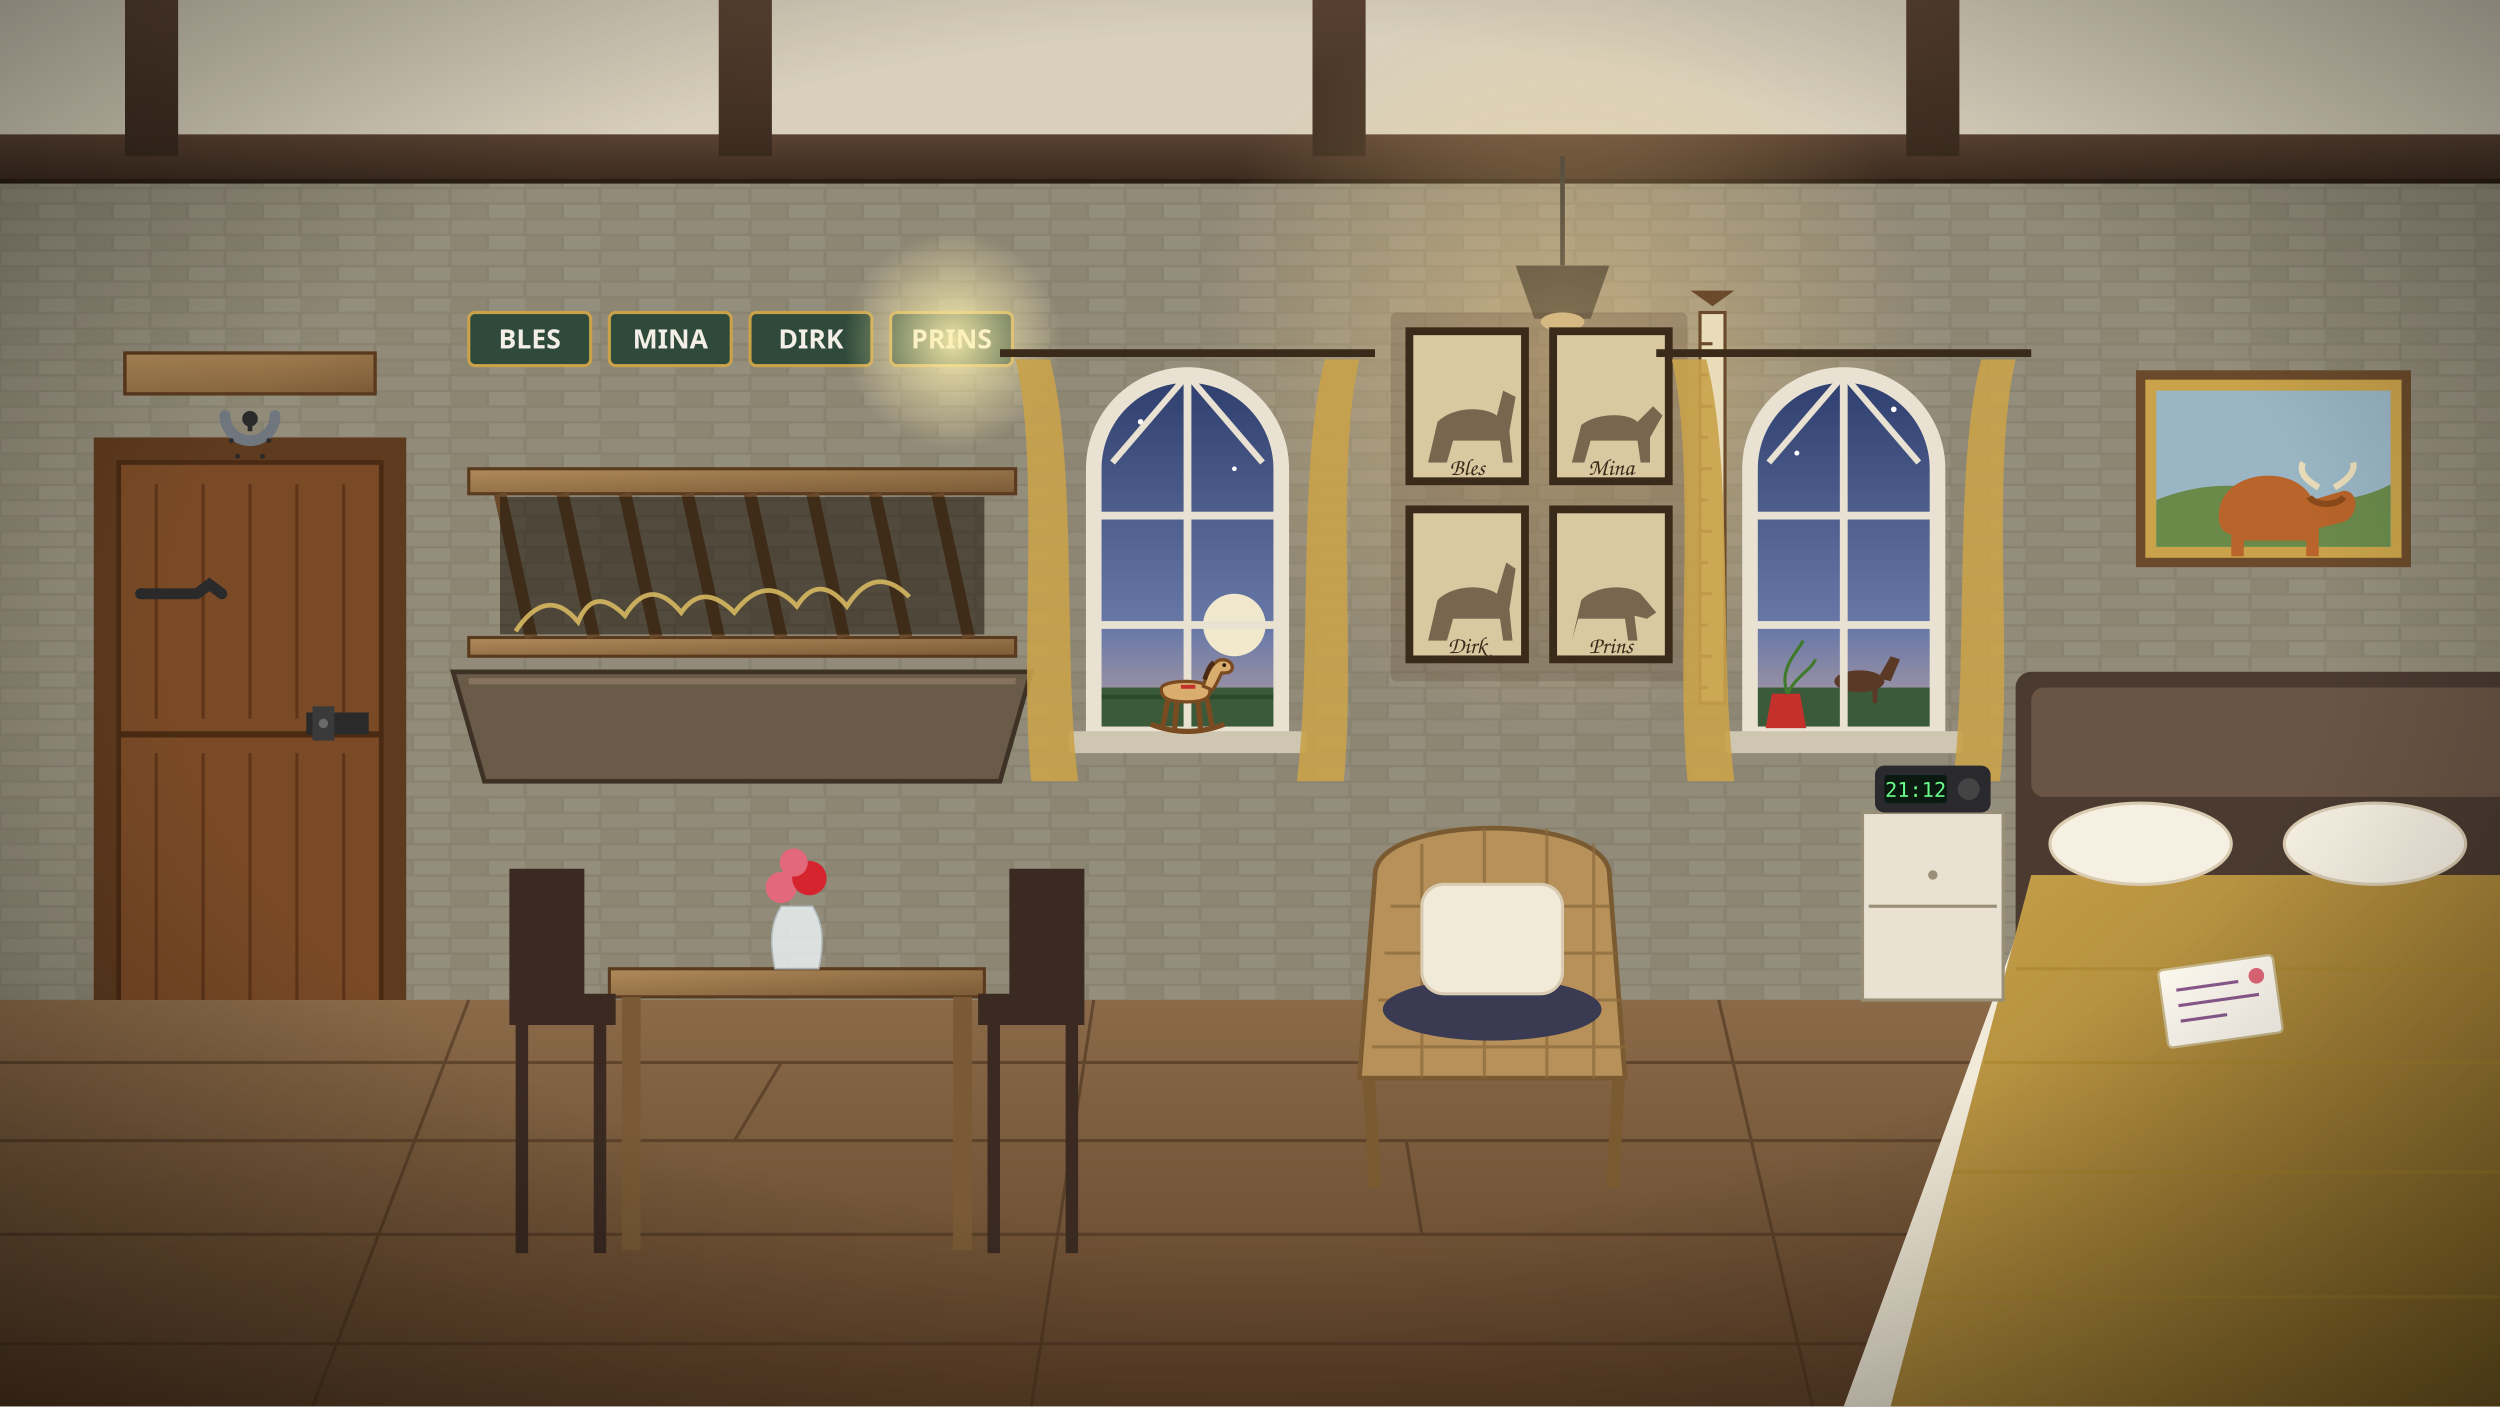
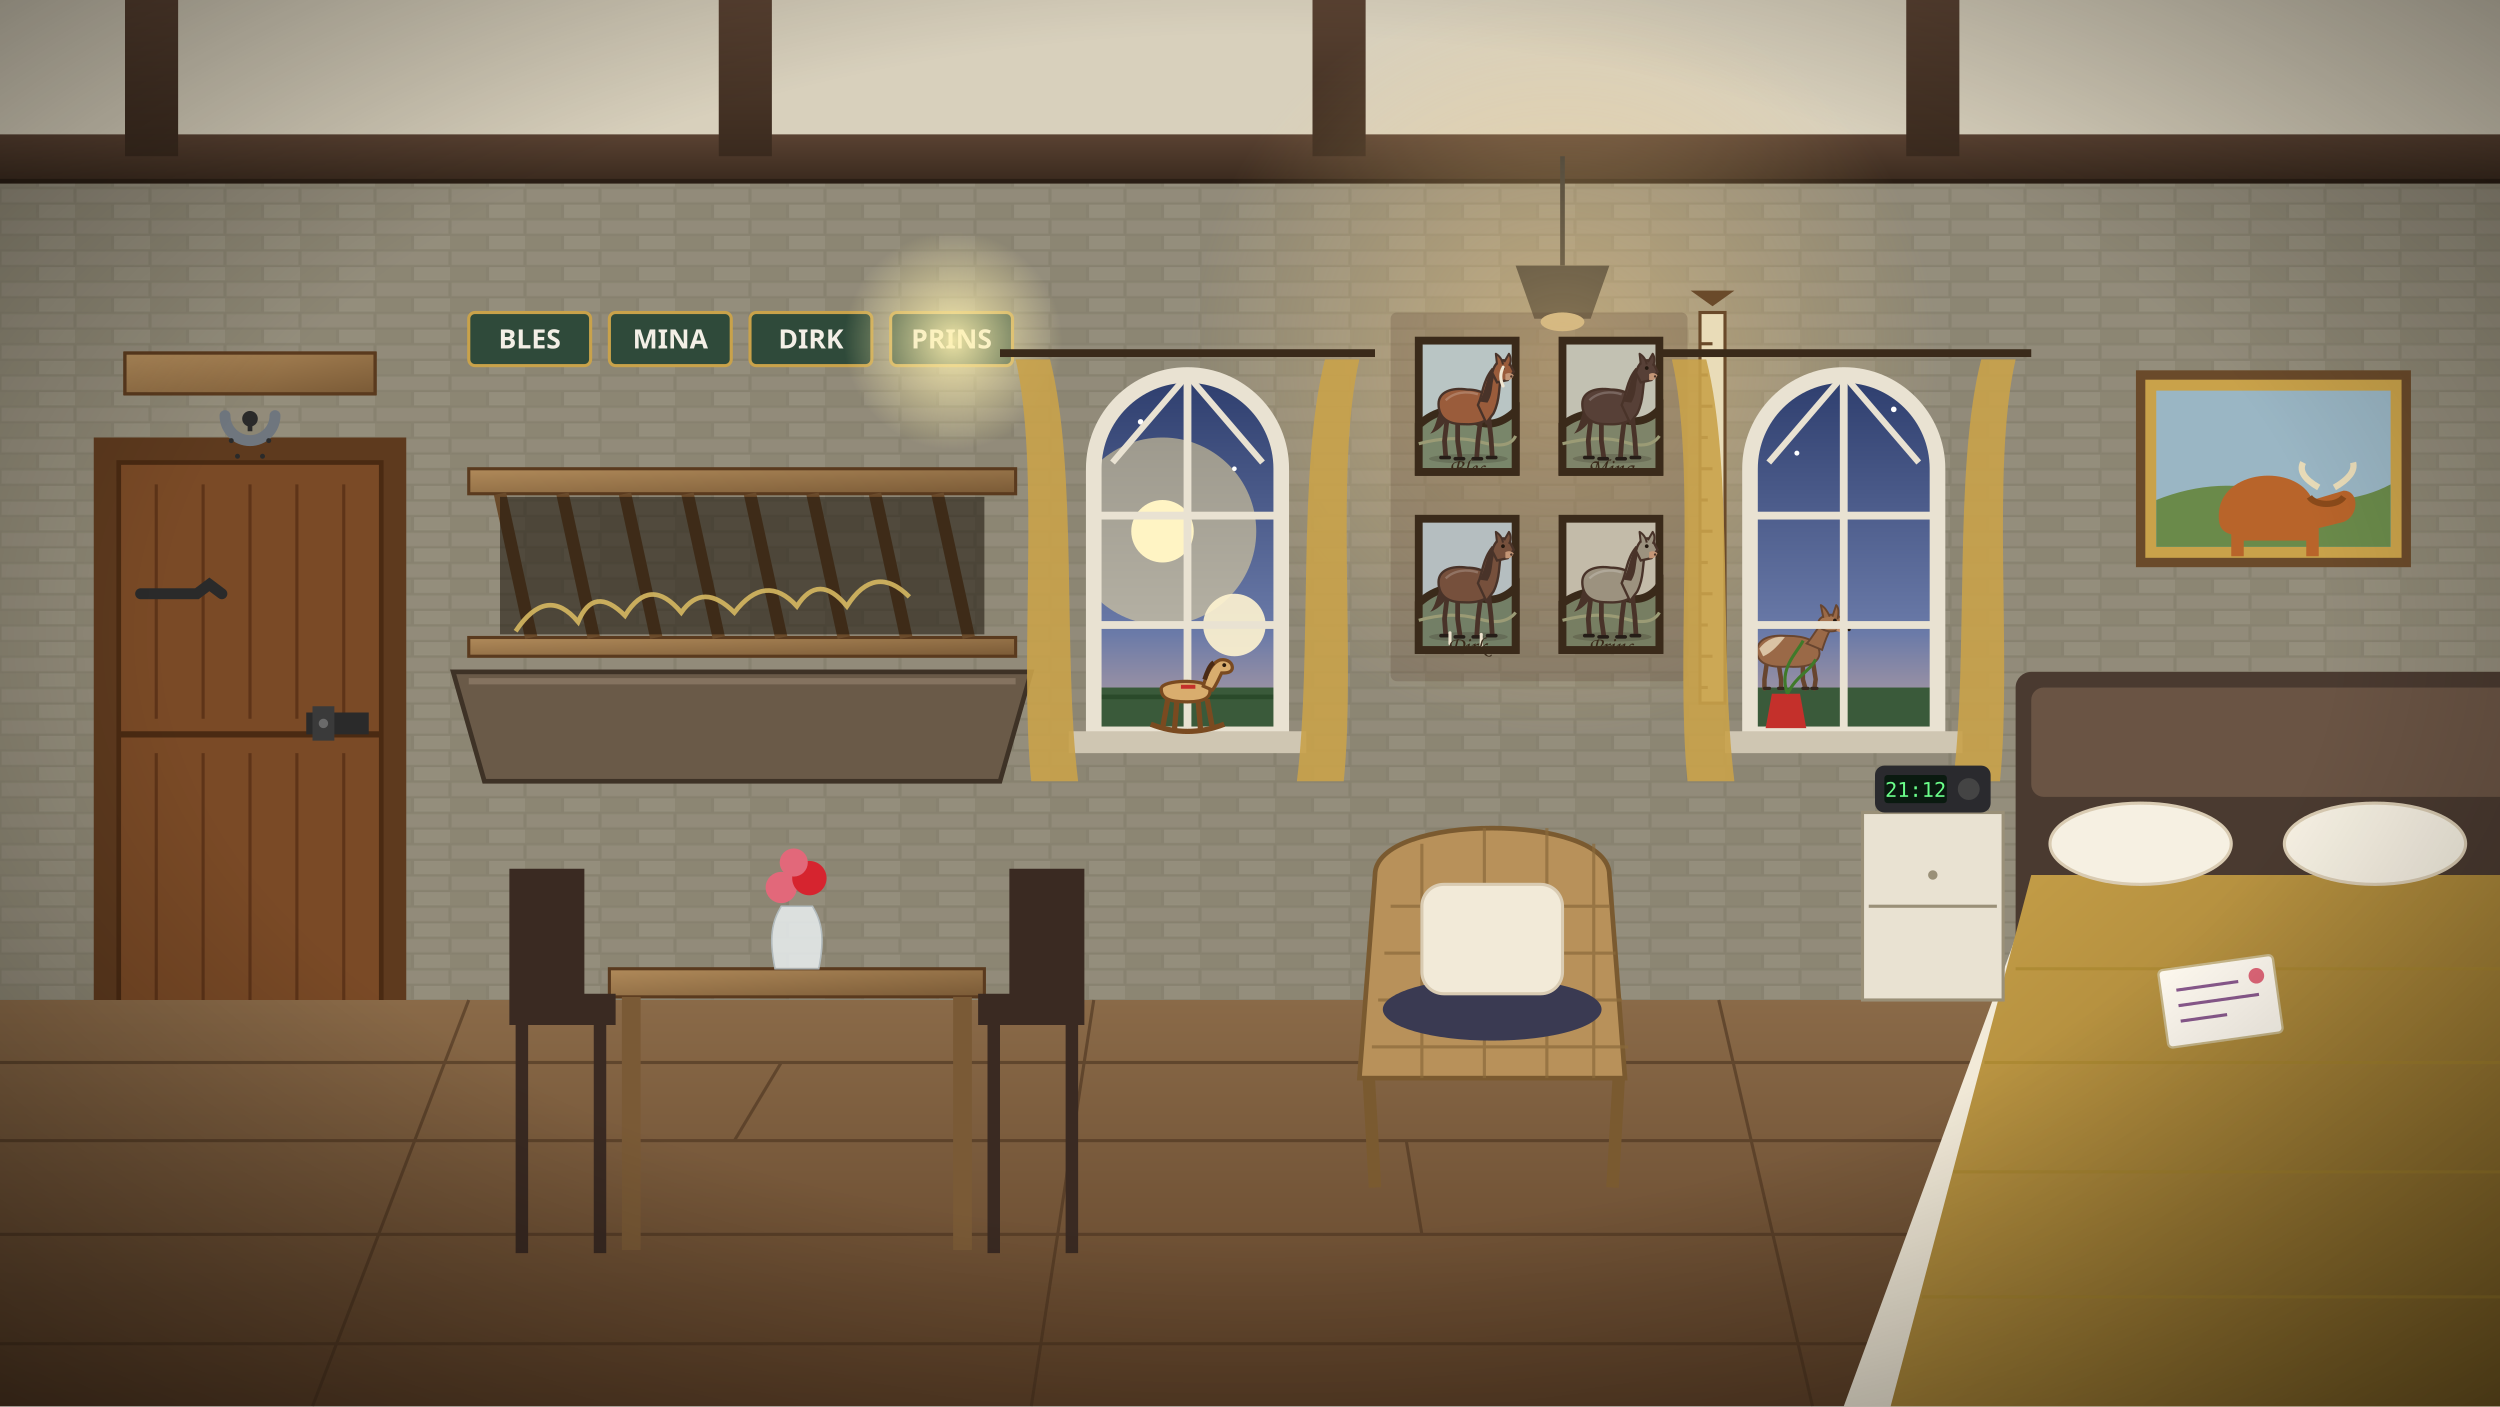
<svg xmlns="http://www.w3.org/2000/svg" class="scene" id="sc-stal" viewBox="0 0 1600 900" preserveAspectRatio="xMidYMid slice" aria-label="Kamer Paardenstal: een B&amp;B-kamer in de oude paardenstal">
  <defs>
    <pattern id="psWall" width="48" height="20" patternUnits="userSpaceOnUse">
      <rect width="48" height="20" fill="#8e8a78" />
      <rect x="1" y="1" width="46" height="8.5" fill="#999483" />
      <rect x="-23" y="11" width="46" height="8.5" fill="#928e7c" />
      <rect x="25" y="11" width="46" height="8.5" fill="#9b9786" />
    </pattern>
    <linearGradient id="psFloor" x1="0" y1="0" x2="0" y2="1">
      <stop offset="0" stop-color="#8a6a48" />
      <stop offset="1" stop-color="#5e4128" />
    </linearGradient>
    <linearGradient id="psBeam" x1="0" y1="0" x2="0" y2="1">
      <stop offset="0" stop-color="#5a4232" />
      <stop offset="1" stop-color="#3a2a1e" />
    </linearGradient>
    <linearGradient id="psDusk" x1="0" y1="0" x2="0" y2="1">
      <stop offset="0" stop-color="#2a3a6a" />
      <stop offset=".7" stop-color="#6a7aa8" />
      <stop offset="1" stop-color="#c9a8a0" />
    </linearGradient>
    <linearGradient id="psWood" x1="0" y1="0" x2="1" y2="1">
      <stop offset="0" stop-color="#b08a5a" />
      <stop offset="1" stop-color="#7a5a36" />
    </linearGradient>
    <linearGradient id="psSpread" x1="0" y1="0" x2="1" y2="1">
      <stop offset="0" stop-color="#c9a24a" />
      <stop offset="1" stop-color="#8a6a28" />
    </linearGradient>
    <radialGradient id="psLampG" cx=".5" cy=".5" r=".5">
      <stop offset="0" stop-color="#ffd58a" stop-opacity=".45" />
      <stop offset="1" stop-color="#ffd58a" stop-opacity="0" />
    </radialGradient>
    <radialGradient id="psTorch" cx=".5" cy=".5" r=".5">
      <stop offset="0" stop-color="#fff2b0" stop-opacity=".9" />
      <stop offset="1" stop-color="#fff2b0" stop-opacity="0" />
    </radialGradient>
    <radialGradient id="psVign" cx=".5" cy=".45" r=".78">
      <stop offset=".55" stop-color="#000" stop-opacity="0" />
      <stop offset="1" stop-color="#000" stop-opacity=".55" />
    </radialGradient>
    <clipPath id="psWin1">
      <path d="M700 470 v-170 a60 60 0 0 1 120 0 v170z" />
    </clipPath>
    <clipPath id="psWin2">
      <path d="M1120 470 v-170 a60 60 0 0 1 120 0 v170z" />
    </clipPath>
  </defs>
  <rect width="1600" height="900" fill="url(#psWall)" />
  <rect width="1600" height="640" fill="#3a2a10" opacity=".08" />
  <rect width="1600" height="110" fill="#d8d0bc" />
  <g fill="url(#psBeam)">
    <rect x="0" y="86" width="1600" height="30" />
    <rect x="80" y="0" width="34" height="100" />
    <rect x="460" y="0" width="34" height="100" />
    <rect x="840" y="0" width="34" height="100" />
    <rect x="1220" y="0" width="34" height="100" />
  </g>
  <path d="M0 116 H1600" stroke="#2a1e14" stroke-width="3" />
  <g id="ps-lamp" class="ps-lamp">
    <path d="M1000 100 V170" stroke="#2a2a2a" stroke-width="3" />
    <path d="M970 170 h60 l-12 34 h-36z" fill="#2a2a2a" />
    <ellipse cx="1000" cy="206" rx="14" ry="6" fill="#ffe8a8" />
  </g>
  <circle id="ps-lampglow" cx="1000" cy="230" r="240" fill="url(#psLampG)" pointer-events="none" />
  <g id="ps-door">
    <rect x="60" y="280" width="200" height="380" fill="#5e3a1e" />
    <rect x="76" y="296" width="168" height="364" fill="#7a4a26" stroke="#4a2a12" stroke-width="3" />
    <path d="M76 470 h168" stroke="#4a2a12" stroke-width="4" />
    <path d="M100 310 v150 M130 310 v150 M160 310 v150 M190 310 v150 M220 310 v150 M100 482 v170 M130 482 v170 M160 482 v170 M190 482 v170 M220 482 v170" stroke="#5e3418" stroke-width="2" />
    <path d="M196 470 h40 v-14 h-40z" fill="#2a2a2a" />
    <rect x="200" y="452" width="14" height="22" fill="#3a3a3a" />
    <circle cx="207" cy="463" r="3" fill="#6a6a6a" />
    <path d="M90 380 h36 l8 -6 l8 6 h0" stroke="#2a2a2a" stroke-width="7" fill="none" stroke-linecap="round" />
  </g>
  <rect id="ps-plank" x="80" y="226" width="160" height="26" fill="url(#psWood)" stroke="#5a3a1e" stroke-width="2" />
  <g id="ps-carve" font-family="Caveat, cursive" font-size="19" font-weight="700" fill="#4a2a12" text-anchor="middle">
    <text x="160" y="245" textLength="148" lengthAdjust="spacingAndGlyphs">Kiek bie de schoft · H.</text>
  </g>
  <rect id="ps-plankcover" x="80" y="226" width="160" height="26" fill="url(#psWood)" stroke="#5a3a1e" stroke-width="2" />
  <circle cx="160" cy="268" r="5" fill="#2a2a2a" />
  <path d="M160 268 v8" stroke="#2a2a2a" stroke-width="3" />
  <g id="ps-shoe">
    <path d="M144 266 a16 16 0 1 0 32 0" fill="none" stroke="#6f767e" stroke-width="7" stroke-linecap="round" />
    <g fill="#2a2a2a">
      <circle cx="148" cy="282" r="1.6" />
      <circle cx="172" cy="282" r="1.6" />
      <circle cx="152" cy="292" r="1.6" />
      <circle cx="168" cy="292" r="1.6" />
    </g>
  </g>
  <g id="ps-ruif">
    <rect x="300" y="300" width="350" height="16" fill="url(#psWood)" stroke="#5a3a1e" stroke-width="2" />
    <rect x="300" y="408" width="350" height="12" fill="url(#psWood)" stroke="#5a3a1e" stroke-width="2" />
    <g stroke="#6a4a2a" stroke-width="8">
      <path d="M320 316 L340 408 M360 316 L380 408 M400 316 L420 408 M440 316 L460 408 M480 316 L500 408 M520 316 L540 408 M560 316 L580 408 M600 316 L620 408" />
    </g>
    <path id="ps-dark" d="M320 318 h310 v88 h-310z" fill="#1a120a" opacity=".55" />
    <g stroke="#d6b860" stroke-width="3" opacity=".9" fill="none">
      <path d="M330 404 q20 -30 40 -6 q10 -24 30 -4 q16 -26 36 -2 q14 -20 34 0 q20 -26 40 -4 q14 -22 32 0 q18 -28 40 -6" />
    </g>
    <path d="M290 430 h370 l-20 70 h-330z" fill="#6a5a48" stroke="#3e3226" stroke-width="3" />
    <path d="M300 436 h350" stroke="#857360" stroke-width="4" />
  </g>
  <g id="ps-bordjes" font-family="Fredoka, sans-serif" font-size="17" font-weight="700" text-anchor="middle" fill="#f3efe6">
    <g>
      <rect x="300" y="200" width="78" height="34" rx="4" fill="#2f4a3a" stroke="#c9a24a" stroke-width="2" />
      <text x="339" y="223">BLES</text>
    </g>
    <g>
      <rect x="390" y="200" width="78" height="34" rx="4" fill="#2f4a3a" stroke="#c9a24a" stroke-width="2" />
      <text x="429" y="223">MINA</text>
    </g>
    <g>
      <rect x="480" y="200" width="78" height="34" rx="4" fill="#2f4a3a" stroke="#c9a24a" stroke-width="2" />
      <text x="519" y="223">DIRK</text>
    </g>
    <rect id="ps-hole" x="574" y="202" width="74" height="30" rx="3" fill="#120c06" />
    <g id="ps-tin" class="ps-tin">
      <rect x="588" y="210" width="44" height="20" rx="3" fill="#7a8a70" stroke="#4a5444" stroke-width="2" />
      <path d="M590 216 h40" stroke="#c9a24a" stroke-width="2" />
    </g>
    <g id="ps-prins">
      <rect x="570" y="200" width="78" height="34" rx="4" fill="#2f4a3a" stroke="#c9a24a" stroke-width="2" />
      <text x="609" y="223">PRINS</text>
    </g>
  </g>
  <circle id="ps-torchglow" cx="610" cy="218" r="70" fill="url(#psTorch)" pointer-events="none" />
  <g>
    <g clip-path="url(#psWin1)">
      <rect x="690" y="230" width="140" height="250" fill="url(#psDusk)" />
-       <circle class="ps-star" cx="730" cy="270" r="1.8" fill="#fff" />
-       <circle class="ps-star b" cx="790" cy="300" r="1.5" fill="#fff" />
-       <circle cx="790" cy="400" r="20" fill="#fff4d0" opacity=".9" />
-       <path d="M690 440 h140 v40 h-140z" fill="#3a5a3a" />
+       <circle class="sky-ochtend" cx="744" cy="340" r="60" fill="#ffe8a0" opacity=".5" />
+       <circle class="sky-ochtend" cx="744" cy="340" r="20" fill="#fff4c4" />
+       <circle class="ps-star sky-nacht" cx="730" cy="270" r="1.8" fill="#fff" />
+       <circle class="ps-star b sky-nacht" cx="790" cy="300" r="1.5" fill="#fff" />
+       <circle class="sky-donker" cx="790" cy="400" r="20" fill="#fff4d0" opacity=".9" />
+       <path class="ps-wei" d="M690 440 h140 v40 h-140z" fill="#3a5a3a" />
      <path d="M690 446 h140" stroke="#2a4a2a" stroke-width="3" />
    </g>
    <path d="M700 470 v-170 a60 60 0 0 1 120 0 v170z" fill="none" stroke="#e9e2d2" stroke-width="10" />
    <path d="M760 240 v230 M700 330 h120 M700 400 h120" stroke="#e9e2d2" stroke-width="5" />
    <path d="M760 240 L712 296 M760 240 L808 296" stroke="#e9e2d2" stroke-width="4" />
    <rect x="684" y="468" width="152" height="14" fill="#cfc6b2" />
    <g id="ps-paardje" class="ps-rock" transform="translate(760 466) scale(.42)" fill="#d9ad6e" stroke="#7a4a20" stroke-width="5">
      <path d="M-56 -6 Q0 16 56 -6" fill="none" stroke-width="8" />
      <path d="M-30 -44 L-38 0 M-16 -44 L-20 4 M16 -44 L20 4 M30 -44 L38 0" stroke-width="8" />
      <path d="M-40 -60 C-40 -74 30 -76 34 -60 C36 -48 28 -40 0 -40 C-30 -40 -40 -46 -40 -60Z" />
      <path d="M24 -64 C30 -86 38 -100 50 -104 C62 -106 70 -98 68 -90 C66 -84 58 -84 52 -84 C48 -76 44 -66 38 -58Z" />
      <path d="M40 -100 C34 -96 30 -86 26 -74" stroke="#4a2a14" stroke-width="7" fill="none" />
      <circle cx="56" cy="-96" r="3" fill="#2a1a0c" stroke="none" />
      <path d="M-10 -66 h22 v6 h-22z" fill="#c4302b" stroke="none" />
    </g>
    <path class="ps-curtain" d="M672 230 C690 300 680 420 690 500 L660 500 C652 420 666 300 650 230Z" fill="#c9a24a" opacity=".9" />
    <path class="ps-curtain b" d="M848 230 C830 300 840 420 830 500 L860 500 C868 420 854 300 870 230Z" fill="#c9a24a" opacity=".9" />
    <path d="M640 226 H880" stroke="#3a2a1a" stroke-width="5" />
  </g>
  <g id="ps-fotos">
    <rect x="890" y="200" width="190" height="236" rx="4" fill="#5a4232" opacity=".25" />
    <g stroke="#3a2a1a" stroke-width="5" fill="#d9c8a0">
-       <rect x="902" y="212" width="74" height="96" />
-       <rect x="994" y="212" width="74" height="96" />
-       <rect x="902" y="326" width="74" height="96" />
-       <rect x="994" y="326" width="74" height="96" />
-     </g>
-     <g fill="#6a5440" opacity=".85">
-       <path d="M914 296 l6 -26 c10 -10 30 -10 38 -4 l4 -16 l8 4 l-4 22 l2 20 h-6 l-2 -14 h-30 l-4 14z" />
-       <path d="M1006 296 l6 -24 c10 -8 30 -8 36 -2 l10 -10 l6 6 l-8 14 l0 16 h-6 l-2 -14 h-30 l-4 14z" />
-       <path d="M914 410 l6 -26 c10 -10 30 -10 38 -4 l6 -20 l6 4 l-4 26 l2 20 h-6 l-2 -14 h-30 l-4 14z" />
-       <path d="M1006 410 l6 -26 c10 -10 30 -10 38 -4 l10 12 l-6 4 l-8 -2 l2 16 h-6 l-2 -14 h-30 l-4 14z" />
-     </g>
+       <rect x="908" y="218" width="62" height="84" fill="#b9c5c4" />
+       <path d="M908 272 Q925 257 940 267 T970 263 V302 H908Z" fill="#79866a" />
+       <path d="M908 284 Q930 278 948 283 T970 279" fill="none" stroke="#9b9b75" stroke-width="2" />
+       <rect x="1000" y="218" width="62" height="84" fill="#c2c1b2" />
+       <path d="M1000 272 Q1017 260 1034 267 T1062 262 V302 H1000Z" fill="#7e8469" />
+       <path d="M1000 284 Q1024 278 1040 283 T1062 279" fill="none" stroke="#9b9b75" stroke-width="2" />
+       <rect x="908" y="332" width="62" height="84" fill="#b5bec0" />
+       <path d="M908 386 Q925 371 941 380 T970 376 V416 H908Z" fill="#737f66" />
+       <path d="M908 397 Q929 391 946 396 T970 392" fill="none" stroke="#9b9b75" stroke-width="2" />
+       <rect x="1000" y="332" width="62" height="84" fill="#c3bba9" />
+       <path d="M1000 386 Q1018 374 1035 381 T1062 375 V416 H1000Z" fill="#777e62" />
+       <path d="M1000 397 Q1023 391 1040 396 T1062 392" fill="none" stroke="#9b9b75" stroke-width="2" />
+     </g>
+     <defs>
+       <symbol id="ps-horse-photo" viewBox="0 0 80 110">
+         <ellipse cx="41" cy="99" rx="33" ry="4" fill="#30271e" opacity=".22" />
+         <path d="M21 55 C14 58 16 70 9 78 C18 75 23 67 26 61Z" fill="#493329" />
+         <path d="M23 67 L21 84 L22 97 M32 68 L32 84 L34 98 M51 68 L49 84 L48 98 M58 64 L60 82 L61 97" fill="none" stroke="#493329" stroke-width="4" stroke-linecap="round" stroke-linejoin="round" />
+         <path d="M16 53 C16 43 27 39 40 41 C54 41 62 48 62 57 C61 67 50 71 36 70 C23 70 16 64 16 53Z" fill="currentColor" stroke="#493329" stroke-width="2" />
+         <path d="M22 50 C29 43 40 42 49 45" fill="none" stroke="#fff" stroke-width="2" opacity=".2" />
+         <path d="M49 54 C53 45 53 34 61 24 L69 27 C66 39 68 49 62 61 L56 69Z" fill="currentColor" stroke="#493329" stroke-width="2" />
+         <path d="M50 51 C56 42 55 31 62 23 L65 25 C59 35 63 42 57 52Z" fill="#493329" />
+         <path d="M61 27 C63 18 69 14 75 18 L79 26 L74 33 L65 35Z" fill="currentColor" stroke="#493329" stroke-width="2" />
+         <path d="M65 20 L64 11 Q69 14 70 20 M71 18 L75 11 Q78 16 75 21" fill="currentColor" stroke="#493329" stroke-width="1.7" stroke-linejoin="round" />
+         <path d="M72 28 Q76 26 79 29 Q77 34 72 33Z" fill="#c49676" />
+         <circle cx="70" cy="23" r="1.6" fill="#241910" />
+         <circle cx="77" cy="30" r="1" fill="#493329" />
+         <path d="M18 98 h7 M30 99 h7 M45 99 h7 M57 98 h7" stroke="#251d17" stroke-width="3" stroke-linecap="round" />
+       </symbol>
+     </defs>
+     <use href="#ps-horse-photo" x="908" y="218" width="62" height="84" color="#9a5c3b" />
+     <path d="M962 235 C960 239 960 243 962 247" fill="none" stroke="#f1e7d2" stroke-width="2" stroke-linecap="round" />
+     <use href="#ps-horse-photo" x="1000" y="218" width="62" height="84" color="#574037" />
+     <use href="#ps-horse-photo" x="908" y="332" width="62" height="84" color="#76503c" />
+     <path d="M928 405 v7 M948 406 v7" stroke="#eee3ce" stroke-width="2" stroke-linecap="round" />
+     <use href="#ps-horse-photo" x="1000" y="332" width="62" height="84" color="#9c927f" />
    <g font-family="Caveat, cursive" font-size="15" fill="#3a2a1a" text-anchor="middle">
      <text x="939" y="304">Bles</text>
      <text x="1031" y="304">Mina</text>
      <text x="939" y="418">Dirk</text>
      <text x="1031" y="418">Prins</text>
    </g>
    <rect x="1088" y="200" width="16" height="250" fill="#e9dcb8" stroke="#6a4a2a" stroke-width="2" />
    <g stroke="#6a4a2a" stroke-width="2">
      <path d="M1088 220 h8 M1088 240 h5 M1088 260 h8 M1088 280 h5 M1088 300 h8 M1088 320 h5 M1088 340 h8 M1088 360 h5 M1088 380 h8 M1088 400 h5 M1088 420 h8 M1088 440 h5" />
    </g>
    <path d="M1096 196 l-14 -10 h28z" fill="#6a4a2a" />
  </g>
  <g>
    <g clip-path="url(#psWin2)">
      <rect x="1110" y="230" width="140" height="250" fill="url(#psDusk)" />
-       <circle class="ps-star" cx="1150" cy="290" r="1.6" fill="#fff" />
-       <circle class="ps-star c" cx="1212" cy="262" r="1.8" fill="#fff" />
-       <path d="M1110 440 h140 v40 h-140z" fill="#3a5a3a" />
-       <g class="ps-ree" fill="#5a3a26">
-         <ellipse cx="1190" cy="436" rx="16" ry="7" />
-         <path d="M1202 434 l8 -14 l6 2 l-6 14z" />
-         <path d="M1180 440 v10 M1200 440 v10" stroke="#5a3a26" stroke-width="3" />
+       <circle class="ps-star sky-nacht" cx="1150" cy="290" r="1.6" fill="#fff" />
+       <circle class="ps-star c sky-nacht" cx="1212" cy="262" r="1.8" fill="#fff" />
+       <path class="ps-wei" d="M1110 440 h140 v40 h-140z" fill="#3a5a3a" />
+       <g class="ree-walk walking" style="--walk:180px;--dir:1;--walkt:24s">
+         <g id="ps-ree" transform="translate(1144 434) scale(.82)">
+           <path class="rleg a ps-ree-leg" d="M-16 -13 L-18 1 L-18 8" fill="none" stroke="#68452f" stroke-width="3.5" stroke-linecap="round" stroke-linejoin="round" />
+           <path class="rleg b ps-ree-leg" d="M-7 -12 L-5 1 L-5 8" fill="none" stroke="#68452f" stroke-width="3.5" stroke-linecap="round" stroke-linejoin="round" />
+           <path class="rleg b ps-ree-leg" d="M12 -13 L12 1 L14 8" fill="none" stroke="#68452f" stroke-width="3.5" stroke-linecap="round" stroke-linejoin="round" />
+           <path class="rleg a ps-ree-leg" d="M20 -12 L22 1 L21 8" fill="none" stroke="#68452f" stroke-width="3.5" stroke-linecap="round" stroke-linejoin="round" />
+           <path d="M-24 -20 C-24 -31 -14 -34 0 -33 C14 -33 25 -29 25 -19 C24 -10 12 -8 0 -9 C-13 -8 -23 -11 -24 -20Z" fill="#9a6947" stroke="#68452f" stroke-width="1.5" />
+           <path d="M-22 -23 C-16 -31 -8 -33 -2 -32 C-7 -26 -12 -20 -19 -17Z" fill="#ead9bb" opacity=".8" />
+           <path d="M15 -27 C19 -31 23 -39 27 -43 L34 -39 C31 -34 29 -28 27 -22Z" fill="#9a6947" stroke="#68452f" stroke-width="1.5" />
+           <g class="ps-ree-head">
+             <ellipse cx="34" cy="-43" rx="10" ry="6.5" fill="#a57450" stroke="#68452f" stroke-width="1.5" />
+             <path d="M28 -47 L26 -57 Q30 -55 33 -48 M35 -48 L38 -57 Q41 -54 39 -46" fill="#9a6947" stroke="#68452f" stroke-width="1.5" stroke-linejoin="round" />
+             <path d="M40 -41 q7 0 9 3 q-5 4 -11 1z" fill="#c28b68" />
+             <circle cx="37" cy="-45" r="1.5" fill="#241910" />
+             <circle cx="48" cy="-38" r="1.4" fill="#241910" />
+           </g>
+           <path d="M-18 8 h4 M-7 8 h4 M12 8 h4 M19 8 h4" stroke="#35271e" stroke-width="2.5" stroke-linecap="round" />
+         </g>
      </g>
    </g>
    <path d="M1120 470 v-170 a60 60 0 0 1 120 0 v170z" fill="none" stroke="#e9e2d2" stroke-width="10" />
    <path d="M1180 240 v230 M1120 330 h120 M1120 400 h120" stroke="#e9e2d2" stroke-width="5" />
    <path d="M1180 240 L1132 296 M1180 240 L1228 296" stroke="#e9e2d2" stroke-width="4" />
    <rect x="1104" y="468" width="152" height="14" fill="#cfc6b2" />
    <g>
      <path d="M1130 466 l4 -22 h18 l4 22z" fill="#c4302b" />
      <path d="M1144 444 c-6 -16 6 -26 10 -34 M1144 444 c6 -12 14 -14 18 -22" stroke="#3f7a2a" stroke-width="2" fill="none" />
    </g>
    <path class="ps-curtain" d="M1092 230 C1110 300 1100 420 1110 500 L1080 500 C1072 420 1086 300 1070 230Z" fill="#c9a24a" opacity=".9" />
    <path class="ps-curtain b" d="M1268 230 C1250 300 1260 420 1250 500 L1280 500 C1288 420 1274 300 1290 230Z" fill="#c9a24a" opacity=".9" />
    <path d="M1060 226 H1300" stroke="#3a2a1a" stroke-width="5" />
  </g>
  <g id="ps-koe">
    <rect x="1370" y="240" width="170" height="120" fill="#c9a24a" stroke="#6a4a2a" stroke-width="6" />
    <rect x="1380" y="250" width="150" height="100" fill="#9ab6c4" />
    <path d="M1380 320 q40 -16 80 -4 q40 10 70 -6 v40 h-150z" fill="#6a8a4a" />
    <path d="M1420 330 c0 -30 50 -34 60 -10 l20 -6 c10 0 10 16 0 20 l-16 4 l0 18 h-8 v-10 h-40 v10 h-8 v-14 c-8 -2 -8 -8 -8 -12z" fill="#b8642a" />
    <path d="M1484 312 q-14 -8 -10 -16 M1494 312 q14 -8 12 -16" stroke="#e9dcb8" stroke-width="4" fill="none" />
    <path d="M1478 318 c4 6 18 6 22 0" stroke="#8a4a1a" stroke-width="4" fill="none" />
  </g>
  <path d="M0 640 H1600 V900 H0Z" fill="url(#psFloor)" />
  <g stroke="#4a321e" stroke-width="2" opacity=".6">
    <path d="M0 680 H1600 M0 730 H1600 M0 790 H1600 M0 860 H1600" />
    <path d="M300 640 L200 900 M700 640 L660 900 M1100 640 L1160 900 M500 680 L470 730 M900 730 L910 790 M1300 790 L1330 860" />
  </g>
  <g id="ps-bed">
    <rect x="1290" y="430" width="330" height="200" rx="10" fill="#4a3a30" />
    <rect x="1300" y="440" width="310" height="70" rx="8" fill="#6a5444" />
    <path d="M1290 600 L1180 900 H1600 V600Z" fill="#f2ead8" />
    <path d="M1300 560 L1210 900 H1600 V560Z" fill="url(#psSpread)" />
    <g stroke="#a8862e" stroke-width="2" opacity=".7">
      <path d="M1290 620 L1610 620 M1270 680 L1610 680 M1250 750 L1610 750 M1230 830 L1610 830" />
    </g>
    <ellipse cx="1370" cy="540" rx="58" ry="26" fill="#f6f0e2" stroke="#d9cbb2" stroke-width="2" />
    <ellipse cx="1520" cy="540" rx="58" ry="26" fill="#f6f0e2" stroke="#d9cbb2" stroke-width="2" />
    <g id="ps-kaart" transform="rotate(-8 1420 640)">
      <rect x="1384" y="616" width="74" height="50" rx="3" fill="#fffaf0" stroke="#c9b88a" stroke-width="1.5" />
      <path d="M1394 630 h40 M1394 640 h52 M1394 650 h30" stroke="#8a5a8e" stroke-width="2" />
      <circle cx="1446" cy="628" r="5" fill="#e2687a" />
    </g>
  </g>
  <g id="ps-radio">
    <rect x="1192" y="520" width="90" height="120" fill="#e9e2d2" stroke="#9a9078" stroke-width="2" />
    <path d="M1196 580 h82" stroke="#9a9078" stroke-width="2" />
    <circle cx="1237" cy="560" r="3" fill="#9a9078" />
    <rect x="1200" y="490" width="74" height="30" rx="6" fill="#2a2a2e" />
    <rect x="1206" y="496" width="40" height="18" rx="2" fill="#0a1a10" />
    <text id="ps-time" x="1226" y="510" text-anchor="middle" font-family="IBM Plex Mono, monospace" font-size="13" fill="#6aff8a">21:12</text>
    <circle cx="1260" cy="505" r="7" fill="#444" />
    <g id="ps-notes" fill="#f3efe6" opacity="0">
      <text x="1270" y="480" font-size="20">♪</text>
    </g>
  </g>
  <g id="ps-tafel">
    <rect x="390" y="620" width="240" height="18" fill="url(#psWood)" stroke="#5a3a1e" stroke-width="2" />
    <path d="M404 638 V800 M616 638 V800" stroke="#7a5a36" stroke-width="12" />
    <g>
      <path d="M496 620 c-4 -20 -2 -30 4 -40 h20 c6 10 8 20 4 40z" fill="#e9eef0" opacity=".85" stroke="#b8c4ca" />
      <circle cx="500" cy="568" r="10" fill="#e2687a" />
      <circle cx="518" cy="562" r="11" fill="#d6242f" />
      <circle cx="508" cy="552" r="9" fill="#e2687a" />
    </g>
    <g fill="#3a2a22">
      <path d="M330 560 h40 v80 h-40z M330 640 h60 v12 h-60z M334 652 v150 M384 652 v150" stroke="#3a2a22" stroke-width="8" />
      <path d="M690 560 h-40 v80 h40z M690 640 h-60 v12 h60z M686 652 v150 M636 652 v150" stroke="#3a2a22" stroke-width="8" />
    </g>
  </g>
  <g id="ps-rieten">
    <path d="M880 560 C880 520 1030 520 1030 560 L1040 690 H870Z" fill="#b8915a" stroke="#7a5a30" stroke-width="3" />
    <g stroke="#8a6a3a" stroke-width="2" opacity=".7">
      <path d="M890 580 h140 M886 610 h148 M882 640 h156 M878 670 h164" />
      <path d="M910 540 v150 M950 530 v160 M990 530 v160 M1020 540 v150" />
    </g>
    <ellipse cx="955" cy="646" rx="70" ry="20" fill="#3a3a52" />
    <rect x="910" y="566" width="90" height="70" rx="14" fill="#f2ead8" stroke="#d9cbb2" stroke-width="2" />
    <path d="M876 690 L880 760 M1036 690 L1032 760" stroke="#7a5a30" stroke-width="8" />
  </g>
  <rect width="1600" height="900" fill="url(#psVign)" pointer-events="none" />
  <g class="hits">
-     <rect class="hit" data-hs="uitstal" data-label="De staldeur: naar het erf" x="76" y="296" width="168" height="364" fill="transparent" />
+     <rect class="hit" data-hs="uitstal" data-label="De deur naar de hal" x="76" y="296" width="168" height="364" fill="transparent" />
    <rect class="hit" data-hs="haak" data-label="Een haak boven de deur" x="130" y="256" width="60" height="44" fill="transparent" />
    <rect class="hit" data-hs="plank" data-label="Een oude plank boven de deur" x="80" y="222" width="160" height="34" fill="transparent" />
    <rect class="hit" data-hs="ruif" data-label="De oude ruif" x="300" y="300" width="350" height="200" fill="transparent" />
    <rect class="hit" data-hs="bordjes" data-label="De stalbordjes" x="296" y="196" width="270" height="44" fill="transparent" />
    <rect class="hit" data-hs="prins" data-label="Het stalbordje van Prins" x="566" y="196" width="86" height="44" fill="transparent" />
    <rect class="hit" id="hit-paardje" data-hs="paardje" data-label="Het hobbelpaardje" x="726" y="410" width="70" height="62" fill="transparent" />
    <rect class="hit" data-hs="raam1" data-label="Het boograam" x="700" y="240" width="120" height="166" fill="transparent" />
    <rect class="hit" data-hs="fotos" data-label="Oude paardenfoto's en een stokmaat" x="896" y="196" width="212" height="250" fill="transparent" />
    <rect class="hit" data-hs="raam2" data-label="Het andere boograam" x="1120" y="240" width="120" height="230" fill="transparent" />
    <rect class="hit" data-hs="hooglander" data-label="Een schilderij van een koe" x="1366" y="236" width="178" height="128" fill="transparent" />
    <rect class="hit" data-hs="bed" data-label="Het bed" x="1300" y="440" width="300" height="160" fill="transparent" />
    <rect class="hit" data-hs="welkom" data-label="Een kaartje op het bed" x="1380" y="608" width="84" height="64" fill="transparent" />
    <rect class="hit" data-hs="wekker" data-label="De wekkerradio" x="1196" y="486" width="84" height="38" fill="transparent" />
    <rect class="hit" data-hs="lamp" data-label="De lamp" x="966" y="96" width="68" height="114" fill="transparent" />
    <rect class="hit" data-hs="bloemen" data-label="Bloemen op tafel" x="490" y="540" width="44" height="80" fill="transparent" />
    <rect class="hit" data-hs="rieten" data-label="De rieten stoel" x="870" y="520" width="170" height="170" fill="transparent" />
  </g>
</svg>
